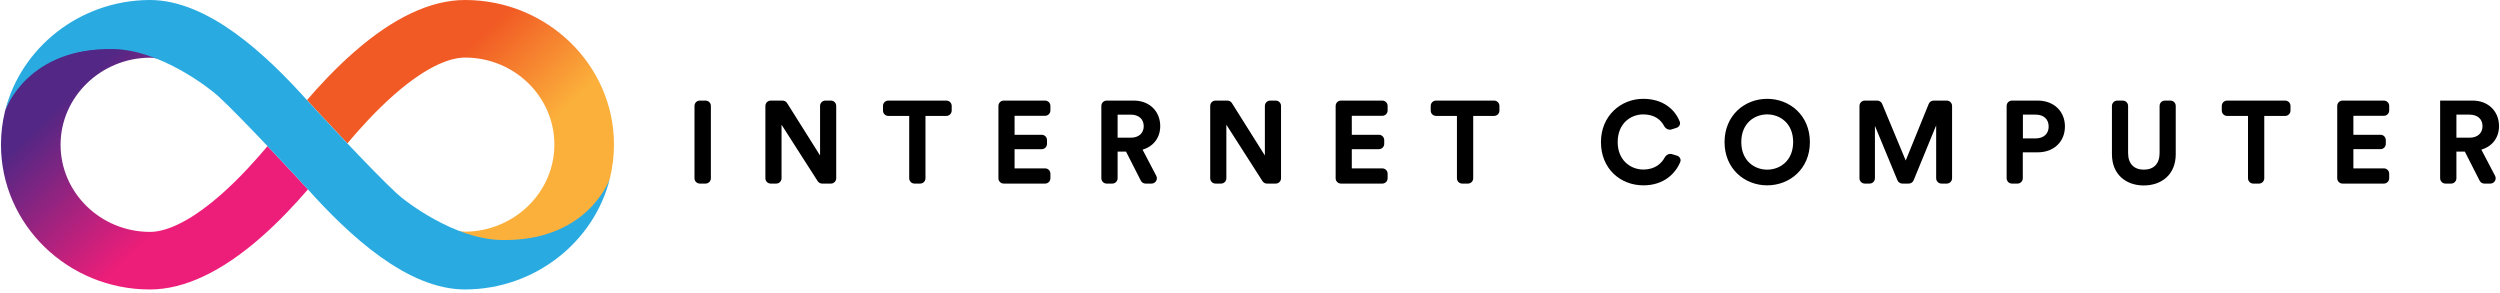
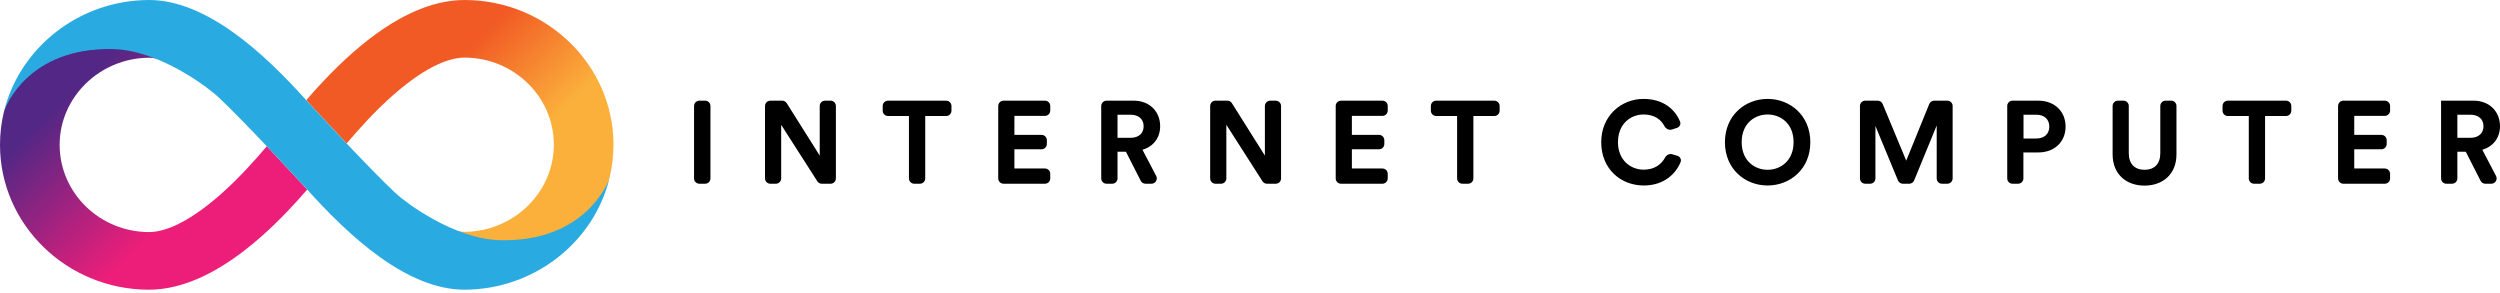
- <svg xmlns="http://www.w3.org/2000/svg" width="8.54em" height="1em" viewBox="0 0 512 60">
+ <svg xmlns="http://www.w3.org/2000/svg" width="512px" height="60px" viewBox="0 0 512 60" version="1.1" preserveAspectRatio="xMidYMid">
  <defs>
-     <linearGradient id="SVGA4aH3Z3k" x1="26.265%" x2="92.196%" y1="24.011%" y2="77.66%">
-       <stop offset="21%" stop-color="#f15a24" />
-       <stop offset="68.41%" stop-color="#fbb03b" />
+     <linearGradient x1="26.265%" y1="24.011%" x2="92.196%" y2="77.66%" id="linearGradient-1">
+       <stop stop-color="#F15A24" offset="21%" />
+       <stop stop-color="#FBB03B" offset="68.41%" />
    </linearGradient>
-     <linearGradient id="SVGDlALkbhf" x1="73.735%" x2="7.804%" y1="76.013%" y2="22.341%">
-       <stop offset="21%" stop-color="#ed1e79" />
-       <stop offset="89.29%" stop-color="#522785" />
+     <linearGradient x1="73.735%" y1="76.013%" x2="7.804%" y2="22.341%" id="linearGradient-2">
+       <stop stop-color="#ED1E79" offset="21%" />
+       <stop stop-color="#522785" offset="89.29%" />
    </linearGradient>
  </defs>
-   <path d="M144.41 37.628a1.09 1.09 0 0 0 1.09-1.09V21.705a1.09 1.09 0 0 0-1.09-1.09h-1.178a1.09 1.09 0 0 0-1.09 1.09v14.831c0 .602.487 1.09 1.09 1.09zm25.69 0a1.09 1.09 0 0 0 1.09-1.09V21.705a1.09 1.09 0 0 0-1.09-1.09h-1.13a1.09 1.09 0 0 0-1.09 1.09V31.87l-6.759-10.743a1.09 1.09 0 0 0-.923-.51h-2.434a1.09 1.09 0 0 0-1.09 1.09v14.831c0 .602.488 1.09 1.09 1.09h1.13a1.09 1.09 0 0 0 1.09-1.09V25.56l7.405 11.566c.201.313.547.503.919.503zm23.67-13.87a1.09 1.09 0 0 0 1.09-1.09v-.962a1.09 1.09 0 0 0-1.09-1.09h-11.904a1.09 1.09 0 0 0-1.09 1.09v.962c0 .603.488 1.09 1.09 1.09h4.284v12.78c0 .601.489 1.09 1.091 1.09h1.154a1.09 1.09 0 0 0 1.09-1.09v-12.78zM214 37.629a1.09 1.09 0 0 0 1.092-1.09V35.6A1.09 1.09 0 0 0 214 34.51h-6.252v-3.936h5.556a1.09 1.09 0 0 0 1.09-1.09v-.77a1.09 1.09 0 0 0-1.09-1.091h-5.556v-3.887H214a1.09 1.09 0 0 0 1.09-1.09v-.939a1.09 1.09 0 0 0-1.09-1.09h-8.472a1.09 1.09 0 0 0-1.091 1.09v14.831c0 .602.488 1.09 1.09 1.09zm19.626-.596c.186.366.562.596.972.596h1.224c.82 0 1.346-.871.965-1.597l-2.81-5.362c2.232-.648 3.624-2.447 3.624-4.823c0-2.95-2.112-5.23-5.423-5.23h-5.556a1.09 1.09 0 0 0-1.09 1.09v14.831c0 .602.487 1.09 1.09 1.09h1.154a1.09 1.09 0 0 0 1.09-1.09v-5.46h1.728zm-4.76-8.81v-4.727h2.688c1.68 0 2.663.936 2.663 2.375c0 1.392-.983 2.352-2.663 2.352zm32.404 9.406a1.09 1.09 0 0 0 1.09-1.09V21.705a1.09 1.09 0 0 0-1.09-1.09h-1.13a1.09 1.09 0 0 0-1.091 1.09V31.87l-6.758-10.743a1.09 1.09 0 0 0-.923-.51h-2.434a1.09 1.09 0 0 0-1.09 1.09v14.831c0 .602.488 1.09 1.09 1.09h1.13a1.09 1.09 0 0 0 1.09-1.09V25.56l7.405 11.566c.2.313.547.503.919.503zm21.846 0a1.09 1.09 0 0 0 1.09-1.09V35.6a1.09 1.09 0 0 0-1.09-1.09h-6.252v-3.936h5.556a1.09 1.09 0 0 0 1.09-1.09v-.77a1.09 1.09 0 0 0-1.09-1.091h-5.556v-3.887h6.252a1.09 1.09 0 0 0 1.09-1.09v-.939a1.09 1.09 0 0 0-1.09-1.09h-8.472a1.09 1.09 0 0 0-1.09 1.09v14.831c0 .602.488 1.09 1.09 1.09zm22.917-13.87a1.09 1.09 0 0 0 1.091-1.09v-.962a1.09 1.09 0 0 0-1.09-1.09H294.13a1.09 1.09 0 0 0-1.09 1.09v.962c0 .603.487 1.09 1.09 1.09h4.284v12.78c0 .601.488 1.09 1.09 1.09h1.155a1.09 1.09 0 0 0 1.09-1.09v-12.78zm30.607 14.229c4.187 0 6.584-2.436 7.547-4.799c.22-.538-.114-1.116-.67-1.284l-1.045-.316c-.582-.176-1.186.166-1.477.7c-.697 1.277-2.062 2.46-4.355 2.46c-2.736 0-5.28-1.992-5.28-5.615c0-3.863 2.688-5.687 5.232-5.687c2.301 0 3.61 1.094 4.269 2.35c.292.557.916.922 1.515.733l1.04-.329c.548-.172.876-.744.664-1.278c-.962-2.424-3.337-4.667-7.488-4.667c-4.56 0-8.663 3.455-8.663 8.878c0 5.422 3.96 8.854 8.71 8.854m20.056-8.878c0-3.84 2.687-5.663 5.302-5.663c2.64 0 5.327 1.824 5.327 5.663s-2.687 5.662-5.327 5.662c-2.615 0-5.302-1.823-5.302-5.662m-3.432.024c0 5.47 4.127 8.854 8.734 8.854c4.631 0 8.758-3.384 8.758-8.854c0-5.495-4.127-8.878-8.758-8.878c-4.607 0-8.734 3.383-8.734 8.878m45.544 8.494a1.09 1.09 0 0 0 1.09-1.09V21.705a1.09 1.09 0 0 0-1.09-1.09h-2.686a1.09 1.09 0 0 0-1.01.68L390.396 32.9l-4.832-11.614a1.09 1.09 0 0 0-1.006-.671h-2.55a1.09 1.09 0 0 0-1.09 1.09v14.831c0 .602.488 1.09 1.09 1.09h.987a1.09 1.09 0 0 0 1.09-1.09V25.798l4.617 11.156a1.09 1.09 0 0 0 1.007.674h1.3c.442 0 .84-.267 1.008-.677l4.618-11.249v10.835c0 .602.488 1.09 1.09 1.09zm15.608-9.262v-4.871h2.615c1.656 0 2.664.936 2.664 2.447c0 1.464-1.008 2.424-2.664 2.424zm3.023 2.855c3.36 0 5.591-2.207 5.591-5.303c0-3.07-2.231-5.302-5.59-5.302h-5.269a1.09 1.09 0 0 0-1.09 1.09v14.831c0 .602.488 1.09 1.09 1.09h1.13a1.09 1.09 0 0 0 1.091-1.09v-5.316zm21.75 6.79c3.648 0 6.551-2.23 6.551-6.406v-9.899a1.09 1.09 0 0 0-1.09-1.09h-1.13a1.09 1.09 0 0 0-1.09 1.09v9.66c0 2.23-1.225 3.406-3.24 3.406c-1.968 0-3.215-1.175-3.215-3.407v-9.659a1.09 1.09 0 0 0-1.091-1.09h-1.13a1.09 1.09 0 0 0-1.09 1.09v9.9c0 4.174 2.903 6.406 6.526 6.406m28.98-14.252a1.09 1.09 0 0 0 1.091-1.09v-.963a1.09 1.09 0 0 0-1.09-1.09h-11.904a1.09 1.09 0 0 0-1.09 1.09v.962c0 .603.488 1.09 1.09 1.09h4.284v12.78c0 .601.488 1.09 1.091 1.09h1.154a1.09 1.09 0 0 0 1.09-1.09v-12.78zM488.4 37.628a1.09 1.09 0 0 0 1.091-1.09v-.939a1.09 1.09 0 0 0-1.09-1.09h-6.252v-3.936h5.555a1.09 1.09 0 0 0 1.091-1.09v-.77a1.09 1.09 0 0 0-1.09-1.091h-5.556v-3.887h6.251a1.09 1.09 0 0 0 1.091-1.09v-.939a1.09 1.09 0 0 0-1.09-1.09h-8.473a1.09 1.09 0 0 0-1.09 1.09v14.831c0 .602.487 1.09 1.09 1.09zm19.626-.596c.186.366.561.596.971.596h1.224c.82 0 1.347-.871.966-1.597l-2.81-5.362c2.231-.648 3.623-2.447 3.623-4.823c0-2.95-2.112-5.23-5.423-5.23h-6.646v15.921c0 .602.488 1.09 1.09 1.09h1.154a1.09 1.09 0 0 0 1.091-1.09v-5.46h1.728zm-4.76-8.81v-4.727h2.687c1.68 0 2.664.936 2.664 2.375c0 1.392-.984 2.352-2.664 2.352z" />
-   <path fill="url(#SVGA4aH3Z3k)" d="M95.123 0C88.1 0 80.443 3.599 72.352 10.688c-3.84 3.36-7.155 6.958-9.641 9.837l.022.022v-.022s3.925 4.276 8.266 8.856c2.334-2.77 5.693-6.543 9.554-9.946C87.75 13.13 92.44 11.8 95.123 11.8c10.1 0 18.301 8.006 18.301 17.843c0 9.772-8.223 17.777-18.3 17.842c-.459 0-1.048-.065-1.79-.218c2.946 1.265 6.108 2.182 9.119 2.182c18.496 0 22.117-12.063 22.357-12.935a28.7 28.7 0 0 0 .829-6.893C125.639 13.305 111.941 0 95.123 0" />
-   <path fill="url(#SVGDlALkbhf)" d="M30.515 59.33c7.024 0 14.68-3.6 22.773-10.688c3.839-3.36 7.154-6.959 9.64-9.838l-.022-.022v.022s-3.925-4.275-8.266-8.856c-2.334 2.77-5.693 6.544-9.554 9.947c-7.198 6.304-11.888 7.634-14.57 7.634c-10.1-.022-18.301-8.027-18.301-17.864c0-9.772 8.223-17.777 18.3-17.843c.459 0 1.047.066 1.79.218c-2.946-1.265-6.108-2.18-9.119-2.18C4.69 9.86 1.091 21.92.83 22.771A28.8 28.8 0 0 0 0 29.665C0 46.025 13.698 59.33 30.515 59.33" />
-   <path fill="#29abe2" d="M102.41 49.187c-9.468-.24-19.305-7.7-21.312-9.554c-5.19-4.799-17.166-17.777-18.104-18.802C54.225 10.993 42.338 0 30.515 0h-.043C16.119.065 4.057 9.794.829 22.772c.24-.85 4.973-13.153 22.336-12.717c9.466.24 19.347 7.81 21.376 9.663c5.191 4.799 17.166 17.777 18.104 18.803c8.769 9.815 20.656 20.809 32.478 20.809h.044c14.353-.066 26.437-9.794 29.643-22.773c-.262.851-5.017 13.044-22.4 12.63" />
+   <g>
+     <path d="M144.41,37.628 C145.012,37.628 145.5,37.139 145.5,36.537 L145.5,21.706 C145.5,21.104 145.012,20.616 144.41,20.616 L143.232,20.616 C142.629,20.616 142.141,21.104 142.141,21.706 L142.141,36.537 C142.141,37.139 142.629,37.628 143.232,37.628 L144.41,37.628 Z M170.1,37.628 C170.702,37.628 171.19,37.139 171.19,36.537 L171.19,21.706 C171.19,21.104 170.702,20.616 170.1,20.616 L168.97,20.616 C168.368,20.616 167.879,21.104 167.879,21.706 L167.879,31.869 L161.121,21.126 C160.922,20.808 160.573,20.616 160.198,20.616 L157.764,20.616 C157.162,20.616 156.674,21.104 156.674,21.706 L156.674,36.537 C156.674,37.139 157.162,37.628 157.764,37.628 L158.894,37.628 C159.497,37.628 159.985,37.139 159.985,36.537 L159.985,25.559 L167.389,37.125 C167.59,37.438 167.936,37.628 168.308,37.628 L170.1,37.628 Z M193.77,23.759 C194.372,23.759 194.86,23.271 194.86,22.668 L194.86,21.706 C194.86,21.104 194.372,20.616 193.77,20.616 L181.866,20.616 C181.264,20.616 180.776,21.104 180.776,21.706 L180.776,22.668 C180.776,23.271 181.264,23.759 181.866,23.759 L186.15,23.759 L186.15,36.537 C186.15,37.139 186.639,37.628 187.241,37.628 L188.395,37.628 C188.998,37.628 189.486,37.139 189.486,36.537 L189.486,23.759 L193.77,23.759 Z M214.001,37.628 C214.603,37.628 215.092,37.139 215.092,36.537 L215.092,35.599 C215.092,34.997 214.603,34.508 214.001,34.508 L207.749,34.508 L207.749,30.573 L213.305,30.573 C213.907,30.573 214.396,30.085 214.396,29.483 L214.396,28.713 C214.396,28.11 213.907,27.622 213.305,27.622 L207.749,27.622 L207.749,23.735 L214.001,23.735 C214.603,23.735 215.092,23.247 215.092,22.644 L215.092,21.706 C215.092,21.104 214.603,20.616 214.001,20.616 L205.529,20.616 C204.926,20.616 204.438,21.104 204.438,21.706 L204.438,36.537 C204.438,37.139 204.926,37.628 205.529,37.628 L214.001,37.628 Z M233.626,37.032 C233.812,37.398 234.188,37.628 234.598,37.628 L235.822,37.628 C236.641,37.628 237.168,36.757 236.787,36.031 L233.977,30.669 C236.209,30.021 237.601,28.222 237.601,25.846 C237.601,22.895 235.489,20.616 232.178,20.616 L226.622,20.616 C226.019,20.616 225.531,21.104 225.531,21.706 L225.531,36.537 C225.531,37.139 226.019,37.628 226.622,37.628 L227.776,37.628 C228.379,37.628 228.867,37.139 228.867,36.537 L228.867,31.077 L230.594,31.077 L233.626,37.032 Z M228.867,28.222 L228.867,23.495 L231.554,23.495 C233.234,23.495 234.217,24.431 234.217,25.87 C234.217,27.262 233.234,28.222 231.554,28.222 L228.867,28.222 Z M261.27,37.628 C261.872,37.628 262.36,37.139 262.36,36.537 L262.36,21.706 C262.36,21.104 261.872,20.616 261.27,20.616 L260.14,20.616 C259.537,20.616 259.049,21.104 259.049,21.706 L259.049,31.869 L252.291,21.126 C252.092,20.808 251.743,20.616 251.368,20.616 L248.934,20.616 C248.332,20.616 247.844,21.104 247.844,21.706 L247.844,36.537 C247.844,37.139 248.332,37.628 248.934,37.628 L250.064,37.628 C250.666,37.628 251.155,37.139 251.155,36.537 L251.155,25.559 L258.559,37.125 C258.759,37.438 259.106,37.628 259.478,37.628 L261.27,37.628 Z M283.116,37.628 C283.719,37.628 284.207,37.139 284.207,36.537 L284.207,35.599 C284.207,34.997 283.719,34.508 283.116,34.508 L276.864,34.508 L276.864,30.573 L282.42,30.573 C283.023,30.573 283.511,30.085 283.511,29.483 L283.511,28.713 C283.511,28.11 283.023,27.622 282.42,27.622 L276.864,27.622 L276.864,23.735 L283.116,23.735 C283.719,23.735 284.207,23.247 284.207,22.644 L284.207,21.706 C284.207,21.104 283.719,20.616 283.116,20.616 L274.644,20.616 C274.042,20.616 273.553,21.104 273.553,21.706 L273.553,36.537 C273.553,37.139 274.042,37.628 274.644,37.628 L283.116,37.628 Z M306.033,23.759 C306.635,23.759 307.124,23.271 307.124,22.668 L307.124,21.706 C307.124,21.104 306.635,20.616 306.033,20.616 L294.13,20.616 C293.527,20.616 293.039,21.104 293.039,21.706 L293.039,22.668 C293.039,23.271 293.527,23.759 294.13,23.759 L298.414,23.759 L298.414,36.537 C298.414,37.139 298.902,37.628 299.505,37.628 L300.659,37.628 C301.261,37.628 301.749,37.139 301.749,36.537 L301.749,23.759 L306.033,23.759 Z" fill="#000000" />
+     <path d="M336.64,37.988 C340.827,37.988 343.224,35.552 344.187,33.189 C344.407,32.651 344.073,32.073 343.518,31.905 L342.472,31.589 C341.89,31.413 341.286,31.755 340.995,32.289 C340.298,33.566 338.933,34.748 336.64,34.748 C333.904,34.748 331.361,32.757 331.361,29.134 C331.361,25.271 334.048,23.447 336.592,23.447 C338.893,23.447 340.203,24.541 340.861,25.797 C341.153,26.354 341.777,26.719 342.376,26.53 L343.417,26.201 C343.964,26.029 344.292,25.457 344.08,24.923 C343.118,22.499 340.743,20.256 336.592,20.256 C332.033,20.256 327.929,23.711 327.929,29.134 C327.929,34.556 331.889,37.988 336.64,37.988 Z M356.696,29.11 C356.696,25.271 359.383,23.447 361.998,23.447 C364.638,23.447 367.325,25.271 367.325,29.11 C367.325,32.949 364.638,34.772 361.998,34.772 C359.383,34.772 356.696,32.949 356.696,29.11 Z M353.264,29.134 C353.264,34.604 357.391,37.988 361.998,37.988 C366.629,37.988 370.756,34.604 370.756,29.134 C370.756,23.639 366.629,20.256 361.998,20.256 C357.391,20.256 353.264,23.639 353.264,29.134 Z M398.808,37.628 C399.411,37.628 399.899,37.139 399.899,36.537 L399.899,21.706 C399.899,21.104 399.411,20.616 398.808,20.616 L396.122,20.616 C395.678,20.616 395.279,20.885 395.111,21.296 L390.397,32.901 L385.565,21.287 C385.396,20.881 384.999,20.616 384.559,20.616 L382.01,20.616 C381.407,20.616 380.919,21.104 380.919,21.706 L380.919,36.537 C380.919,37.139 381.407,37.628 382.01,37.628 L382.996,37.628 C383.598,37.628 384.086,37.139 384.086,36.537 L384.086,25.798 L388.703,36.954 C388.871,37.362 389.269,37.628 389.71,37.628 L391.009,37.628 C391.452,37.628 391.85,37.361 392.018,36.951 L396.636,25.702 L396.636,36.537 C396.636,37.139 397.124,37.628 397.726,37.628 L398.808,37.628 Z M414.416,28.366 L414.416,23.495 L417.031,23.495 C418.687,23.495 419.695,24.431 419.695,25.942 C419.695,27.406 418.687,28.366 417.031,28.366 L414.416,28.366 Z M417.439,31.221 C420.799,31.221 423.03,29.014 423.03,25.918 C423.03,22.847 420.799,20.616 417.439,20.616 L412.171,20.616 C411.569,20.616 411.081,21.104 411.081,21.706 L411.081,36.537 C411.081,37.139 411.569,37.628 412.171,37.628 L413.301,37.628 C413.904,37.628 414.392,37.139 414.392,36.537 L414.392,31.221 L417.439,31.221 Z M439.19,38.012 C442.837,38.012 445.74,35.78 445.74,31.605 L445.74,21.706 C445.74,21.104 445.252,20.616 444.65,20.616 L443.52,20.616 C442.917,20.616 442.429,21.104 442.429,21.706 L442.429,31.365 C442.429,33.597 441.205,34.772 439.19,34.772 C437.222,34.772 435.975,33.597 435.975,31.365 L435.975,21.706 C435.975,21.104 435.486,20.616 434.884,20.616 L433.754,20.616 C433.151,20.616 432.663,21.104 432.663,21.706 L432.663,31.605 C432.663,35.78 435.567,38.012 439.19,38.012 Z M468.17,23.759 C468.772,23.759 469.26,23.271 469.26,22.668 L469.26,21.706 C469.26,21.104 468.772,20.616 468.17,20.616 L456.266,20.616 C455.664,20.616 455.176,21.104 455.176,21.706 L455.176,22.668 C455.176,23.271 455.664,23.759 456.266,23.759 L460.55,23.759 L460.55,36.537 C460.55,37.139 461.038,37.628 461.641,37.628 L462.795,37.628 C463.397,37.628 463.886,37.139 463.886,36.537 L463.886,23.759 L468.17,23.759 Z M488.4,37.628 C489.002,37.628 489.491,37.139 489.491,36.537 L489.491,35.599 C489.491,34.997 489.002,34.508 488.4,34.508 L482.149,34.508 L482.149,30.573 L487.704,30.573 C488.307,30.573 488.795,30.085 488.795,29.483 L488.795,28.713 C488.795,28.11 488.307,27.622 487.704,27.622 L482.149,27.622 L482.149,23.735 L488.4,23.735 C489.002,23.735 489.491,23.247 489.491,22.644 L489.491,21.706 C489.491,21.104 489.002,20.616 488.4,20.616 L479.928,20.616 C479.325,20.616 478.837,21.104 478.837,21.706 L478.837,36.537 C478.837,37.139 479.325,37.628 479.928,37.628 L488.4,37.628 Z M508.026,37.032 C508.212,37.398 508.587,37.628 508.997,37.628 L510.221,37.628 C511.041,37.628 511.568,36.757 511.187,36.031 L508.377,30.669 C510.608,30.021 512,28.222 512,25.846 C512,22.895 509.888,20.616 506.577,20.616 L499.931,20.616 L499.931,36.537 C499.931,37.139 500.419,37.628 501.021,37.628 L502.175,37.628 C502.778,37.628 503.266,37.139 503.266,36.537 L503.266,31.077 L504.994,31.077 L508.026,37.032 Z M503.266,28.222 L503.266,23.495 L505.953,23.495 C507.633,23.495 508.617,24.431 508.617,25.87 C508.617,27.262 507.633,28.222 505.953,28.222 L503.266,28.222 Z" fill="#000000" />
+     <g transform="translate(0, 0)">
+       <path d="M95.123,0 C88.1,0 80.444,3.599 72.352,10.688 C68.512,14.047 65.197,17.646 62.711,20.525 C62.711,20.525 62.711,20.525 62.733,20.547 L62.733,20.525 C62.733,20.525 66.658,24.801 70.999,29.381 C73.333,26.611 76.692,22.838 80.553,19.435 C87.751,13.131 92.44,11.8 95.123,11.8 C105.223,11.8 113.424,19.806 113.424,29.643 C113.424,39.415 105.201,47.42 95.123,47.485 C94.665,47.485 94.076,47.42 93.335,47.267 C96.28,48.532 99.442,49.449 102.453,49.449 C120.949,49.449 124.57,37.386 124.81,36.514 C125.355,34.311 125.639,31.999 125.639,29.621 C125.639,13.305 111.941,0 95.123,0 Z" fill="url(#linearGradient-1)" />
+       <path d="M30.515,59.33 C37.539,59.33 45.195,55.73 53.288,48.642 C57.127,45.282 60.442,41.683 62.928,38.804 C62.928,38.804 62.928,38.804 62.906,38.782 L62.906,38.804 C62.906,38.804 58.981,34.529 54.64,29.948 C52.306,32.719 48.947,36.492 45.086,39.895 C37.888,46.199 33.198,47.529 30.515,47.529 C20.416,47.507 12.215,39.502 12.215,29.665 C12.215,19.893 20.438,11.888 30.515,11.822 C30.974,11.822 31.562,11.888 32.304,12.04 C29.359,10.775 26.197,9.859 23.186,9.859 C4.69,9.859 1.091,21.921 0.829,22.772 C0.284,24.997 0,27.287 0,29.665 C0,46.024 13.698,59.33 30.515,59.33 Z" fill="url(#linearGradient-2)" />
+       <path d="M102.409,49.187 C92.942,48.947 83.105,41.487 81.098,39.633 C75.907,34.834 63.932,21.856 62.994,20.831 C54.225,10.993 42.338,0 30.515,0 L30.494,0 L30.472,0 C16.119,0.065 4.057,9.794 0.829,22.772 C1.069,21.921 5.802,9.619 23.165,10.055 C32.631,10.295 42.512,17.864 44.541,19.718 C49.732,24.517 61.707,37.495 62.645,38.521 C71.414,48.336 83.301,59.33 95.123,59.33 L95.145,59.33 L95.167,59.33 C109.52,59.264 121.604,49.536 124.81,36.557 C124.548,37.408 119.793,49.601 102.409,49.187 Z" fill="#29ABE2" />
+     </g>
+   </g>
</svg>
